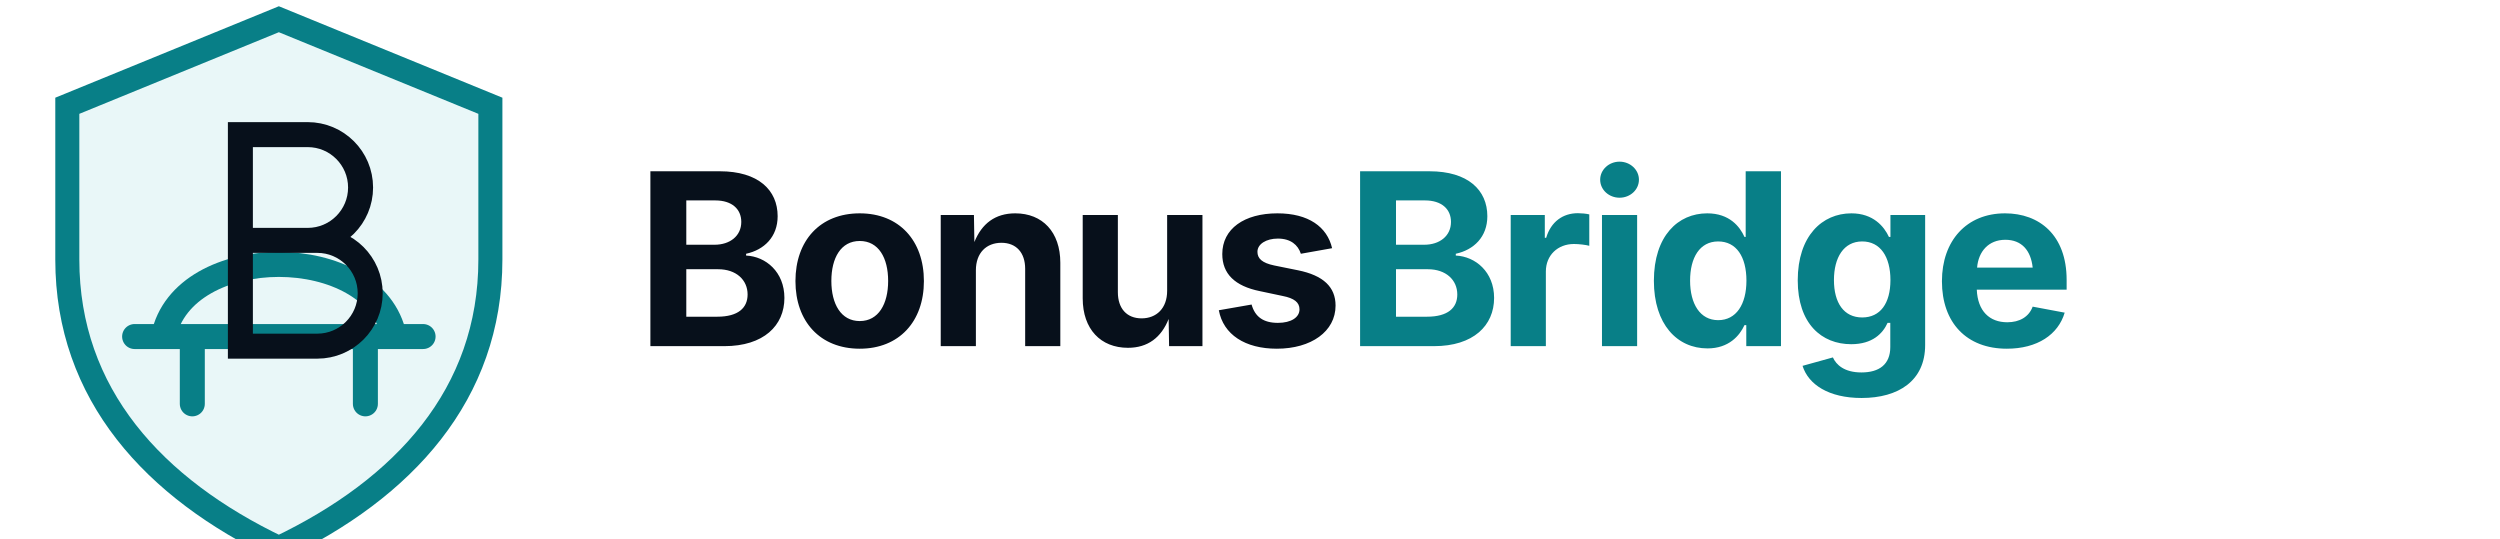
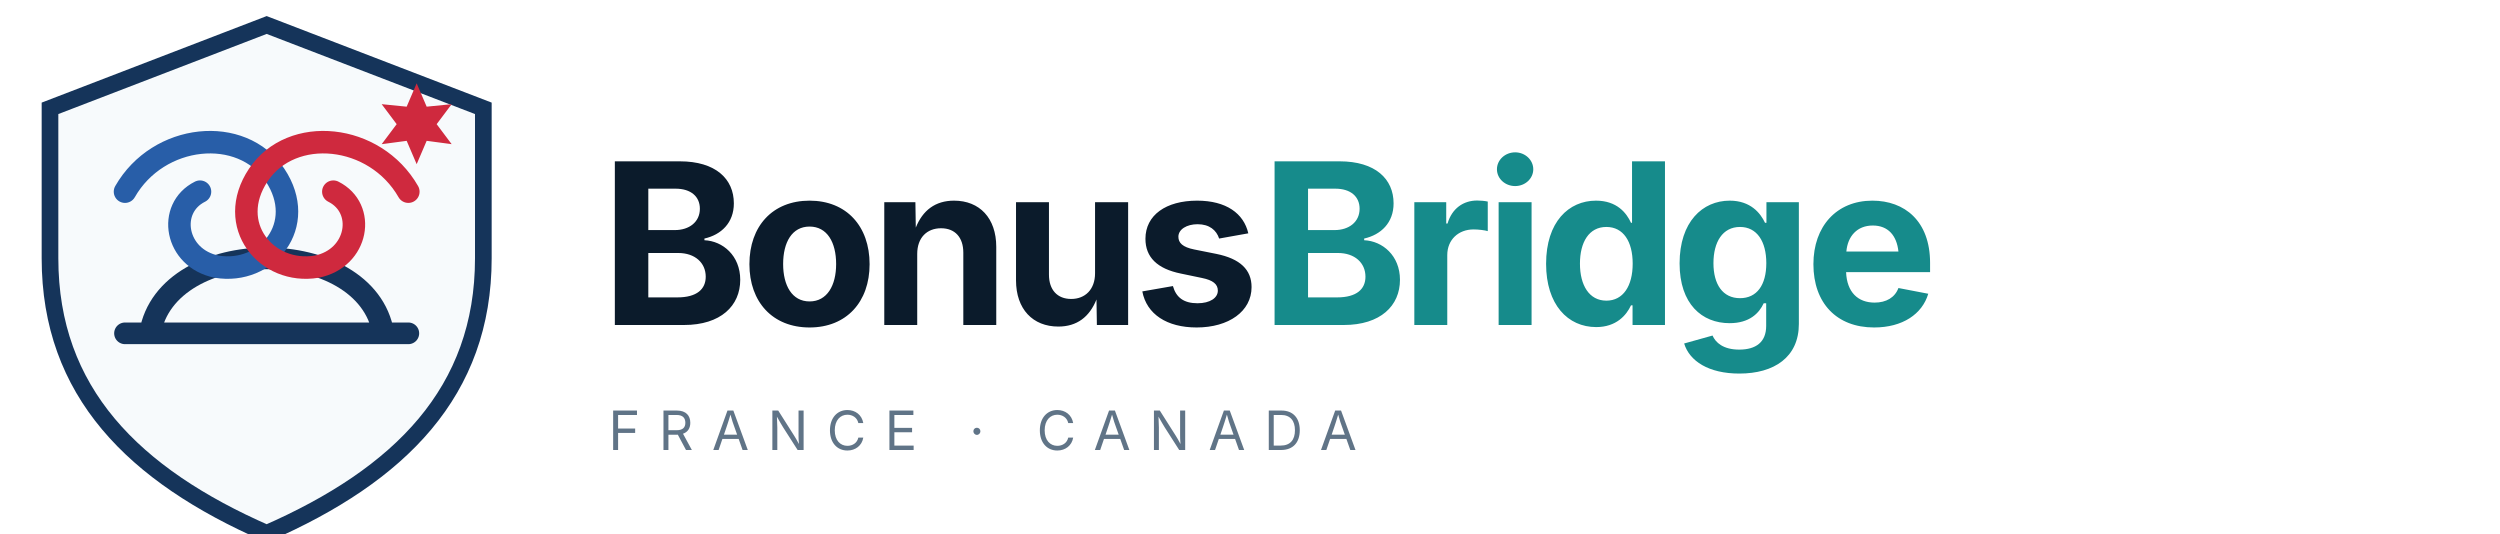
- <svg xmlns="http://www.w3.org/2000/svg" viewBox="0 0 260 56">
+ <svg xmlns="http://www.w3.org/2000/svg" viewBox="0 0 300 64">
  <g transform="translate(1)">
-     <path d="M28 2 50 11v16c0 14-9 23.8-22 30C15 50.8 6 41 6 27V11Z" fill="#e9f7f8" stroke="#087f87" stroke-width="2.5" />
-     <path d="M13 35h30M16 35c2-10 22-10 24 0M19 35v7m18-7v7" fill="none" stroke="#087f87" stroke-width="2.6" stroke-linecap="round" />
-     <path d="M24 14h7a5.5 5.5 0 0 1 0 11h-7Zm0 11h8a5.5 5.5 0 0 1 0 11h-8Z" fill="none" stroke="#07101b" stroke-width="2.6" />
+     <path d="M31 3 57 13v18c0 16-10 26-26 33C15 57 5 47 5 31V13Z" fill="#f7fafc" stroke="#15345a" stroke-width="2" />
+     <path d="M14 40h34M17 40c2-12 26-12 28 0" fill="none" stroke="#15345a" stroke-width="2.6" stroke-linecap="round" />
+     <path d="M14 23c4-7 14-8 18-2 4 6-1 12-7 11-5-1-6-7-2-9" fill="none" stroke="#285ea8" stroke-width="2.7" stroke-linecap="round" />
+     <path d="M48 23c-4-7-14-8-18-2-4 6 1 12 7 11 5-1 6-7 2-9" fill="none" stroke="#cf293e" stroke-width="2.7" stroke-linecap="round" />
+     <path d="m49 10 1.2 2.8 3-.3-1.8 2.4 1.8 2.4-3-.4-1.2 2.8-1.2-2.8-3 .4 1.8-2.4-1.8-2.4 3 .3Z" fill="#cf293e" />
  </g>
-   <text x="66" y="36" fill="#07101b" font-family="Inter,Segoe UI,sans-serif" font-size="25" font-weight="720" letter-spacing="-.8">Bonus<tspan fill="#087f87">Bridge</tspan>
+   <text x="72" y="39" fill="#0b1b2b" font-family="Inter,Segoe UI,sans-serif" font-size="27" font-weight="730" letter-spacing="-1">Bonus<tspan fill="#168b8b">Bridge</tspan>
  </text>
+   <text x="73" y="54" fill="#607487" font-family="Inter,Segoe UI,sans-serif" font-size="6.5" letter-spacing="2.2">FRANCE · CANADA</text>
</svg>
